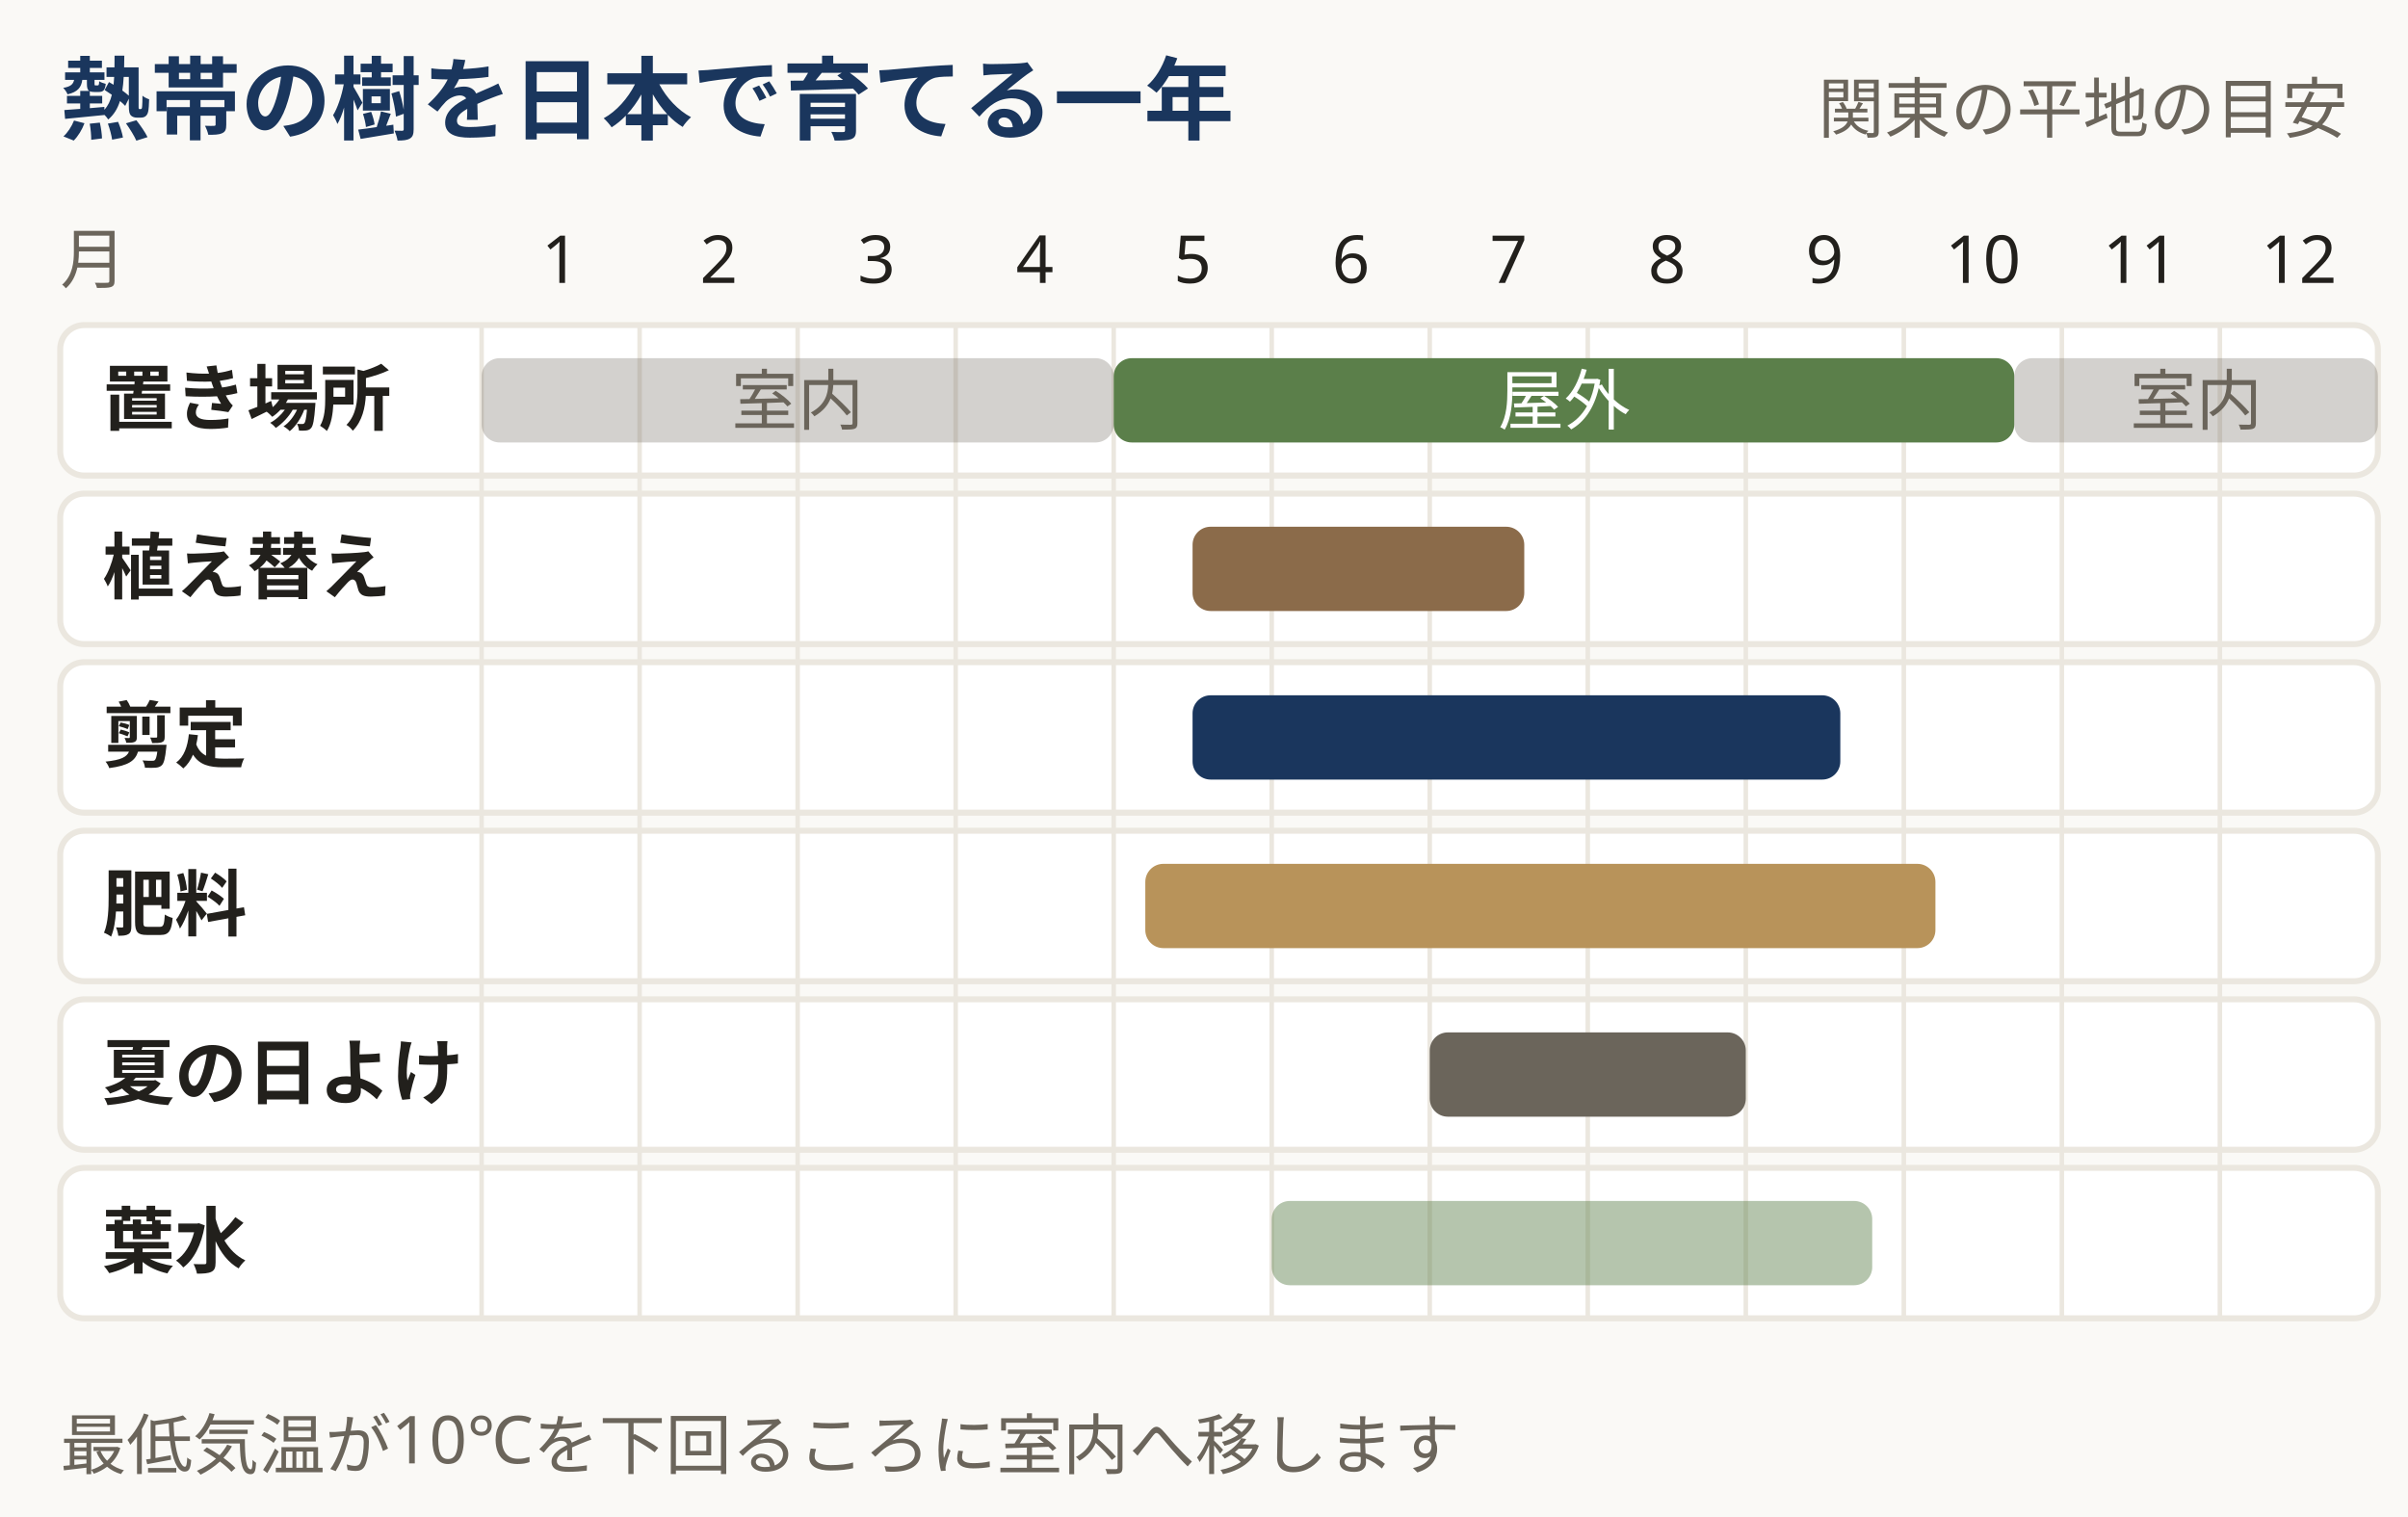
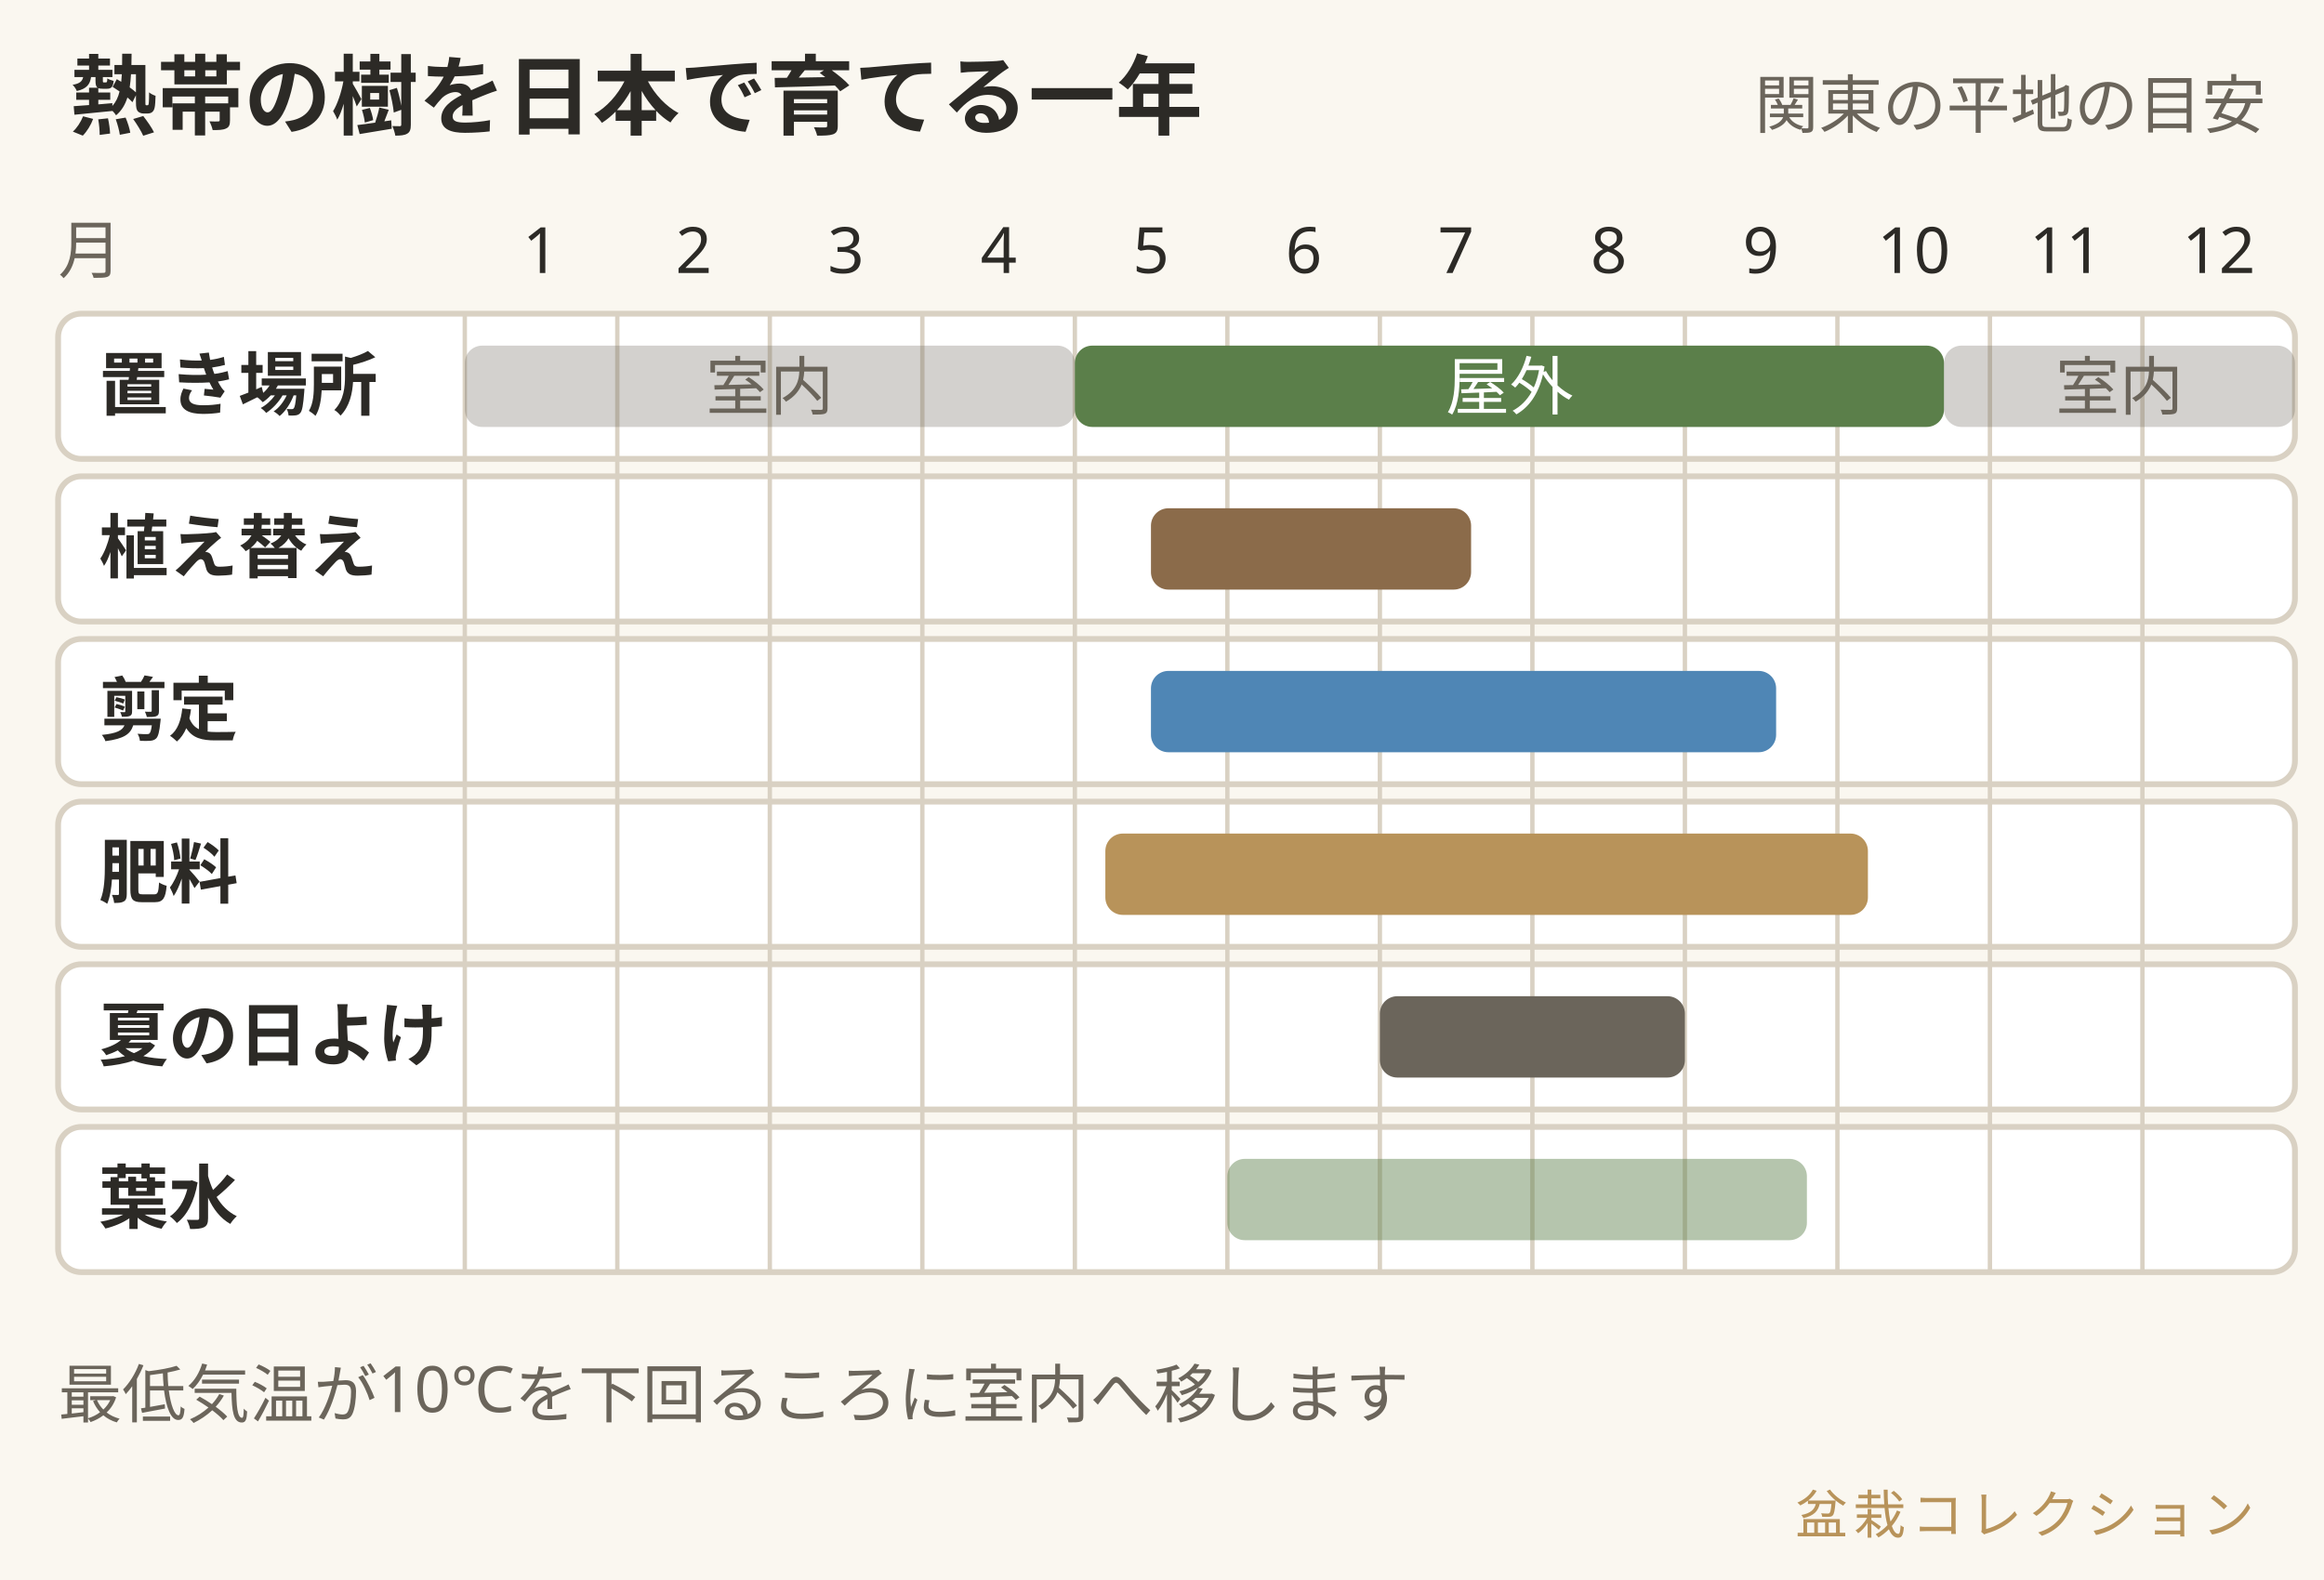
- <svg xmlns="http://www.w3.org/2000/svg" viewBox="0 0 800 504" font-family="'Hiragino Sans','Noto Sans JP',sans-serif">
-   <rect width="800" height="504" fill="#faf9f6" />
-   <text x="20" y="44" font-size="30" font-weight="700" fill="#1a365d">熱帯の樹を日本で育てる一年</text>
+ <svg xmlns="http://www.w3.org/2000/svg" viewBox="0 0 800 544" data-restyled="1" font-family="'Hiragino Sans','Noto Sans JP',sans-serif">
+   <rect width="800" height="544" fill="#faf7f0" />
+   <text x="24" y="44" font-size="30" font-weight="700" fill="#2c2a26">熱帯の樹を日本で育てる一年</text>
  <text x="780" y="44" text-anchor="end" font-size="22" fill="#6b655b">関東の平地の目安</text>
-   <g font-size="22" fill="#22201c" text-anchor="middle">
+   <g font-size="22" fill="#2c2a26" text-anchor="middle">
    <text x="186.2" y="94">1</text>
    <text x="238.8" y="94">2</text>
    <text x="291.2" y="94">3</text>
    <text x="343.8" y="94">4</text>
    <text x="396.2" y="94">5</text>
    <text x="448.8" y="94">6</text>
    <text x="501.2" y="94">7</text>
    <text x="553.8" y="94">8</text>
    <text x="606.2" y="94">9</text>
    <text x="658.8" y="94">10</text>
    <text x="711.2" y="94">11</text>
    <text x="763.8" y="94">12</text>
  </g>
  <text x="20" y="94" font-size="22" fill="#6b655b">月</text>
-   <g fill="#fff" stroke="#ebe7df" stroke-width="2">
+   <g fill="#fff" stroke="#d9d1c3" stroke-width="2">
    <rect x="20" y="108" width="770" height="50" rx="8" />
    <rect x="20" y="164" width="770" height="50" rx="8" />
    <rect x="20" y="220" width="770" height="50" rx="8" />
    <rect x="20" y="276" width="770" height="50" rx="8" />
    <rect x="20" y="332" width="770" height="50" rx="8" />
    <rect x="20" y="388" width="770" height="50" rx="8" />
  </g>
-   <g stroke="#ebe7df" stroke-width="1.5">
+   <g stroke="#d9d1c3" stroke-width="1.5">
    <line x1="160.0" y1="108" x2="160.0" y2="438" />
    <line x1="212.5" y1="108" x2="212.5" y2="438" />
    <line x1="265.0" y1="108" x2="265.0" y2="438" />
    <line x1="317.5" y1="108" x2="317.5" y2="438" />
    <line x1="370.0" y1="108" x2="370.0" y2="438" />
    <line x1="422.5" y1="108" x2="422.5" y2="438" />
    <line x1="475.0" y1="108" x2="475.0" y2="438" />
    <line x1="527.5" y1="108" x2="527.5" y2="438" />
    <line x1="580.0" y1="108" x2="580.0" y2="438" />
    <line x1="632.5" y1="108" x2="632.5" y2="438" />
    <line x1="685.0" y1="108" x2="685.0" y2="438" />
    <line x1="737.5" y1="108" x2="737.5" y2="438" />
  </g>
-   <text x="34" y="141" font-size="24" font-weight="700" fill="#22201c">置き場所</text>
+   <text x="34" y="141" font-size="24" font-weight="700" fill="#2c2a26">置き場所</text>
  <rect x="160.0" y="119" width="210.0" height="28" rx="6" fill="#6b655b" fill-opacity="0.3" />
  <text x="265.0" y="141" text-anchor="middle" font-size="22" fill="#6b655b">室内</text>
  <rect x="370.0" y="119" width="299.2" height="28" rx="6" fill="#5b7f4a" />
  <text x="519.6" y="141" text-anchor="middle" font-size="22" fill="#fff">屋外</text>
  <rect x="669.2" y="119" width="120.8" height="28" rx="6" fill="#6b655b" fill-opacity="0.3" />
  <text x="729.6" y="141" text-anchor="middle" font-size="22" fill="#6b655b">室内</text>
-   <text x="34" y="197" font-size="24" font-weight="700" fill="#22201c">植え替え</text>
+   <text x="34" y="197" font-size="24" font-weight="700" fill="#2c2a26">植え替え</text>
  <rect x="396.2" y="175" width="110.2" height="28" rx="6" fill="#8b6b4a" />
-   <text x="34" y="253" font-size="24" font-weight="700" fill="#22201c">剪定</text>
-   <rect x="396.2" y="231" width="215.2" height="28" rx="6" fill="#1a365d" />
-   <text x="34" y="309" font-size="24" font-weight="700" fill="#22201c">肥料</text>
+   <text x="34" y="253" font-size="24" font-weight="700" fill="#2c2a26">剪定</text>
+   <rect x="396.2" y="231" width="215.2" height="28" rx="6" fill="#4f86b5" />
+   <text x="34" y="309" font-size="24" font-weight="700" fill="#2c2a26">肥料</text>
  <rect x="380.5" y="287" width="262.5" height="28" rx="6" fill="#b8935a" />
-   <text x="34" y="365" font-size="24" font-weight="700" fill="#22201c">夏の日よけ</text>
+   <text x="34" y="365" font-size="24" font-weight="700" fill="#2c2a26">夏の日よけ</text>
  <rect x="475.0" y="343" width="105.0" height="28" rx="6" fill="#6b655b" />
-   <text x="34" y="421" font-size="24" font-weight="700" fill="#22201c">葉水</text>
+   <text x="34" y="421" font-size="24" font-weight="700" fill="#2c2a26">葉水</text>
  <rect x="422.5" y="399" width="199.5" height="28" rx="6" fill="#5b7f4a" fill-opacity="0.45" />
  <text x="20" y="488" font-size="22" fill="#6b655b">最低気温が10℃を下回るころに室内へ移します</text>
+   <text x="776" y="528" font-size="18" font-weight="500" fill="#b8935a" text-anchor="end" letter-spacing="2">盆栽コレクション</text>
</svg>
